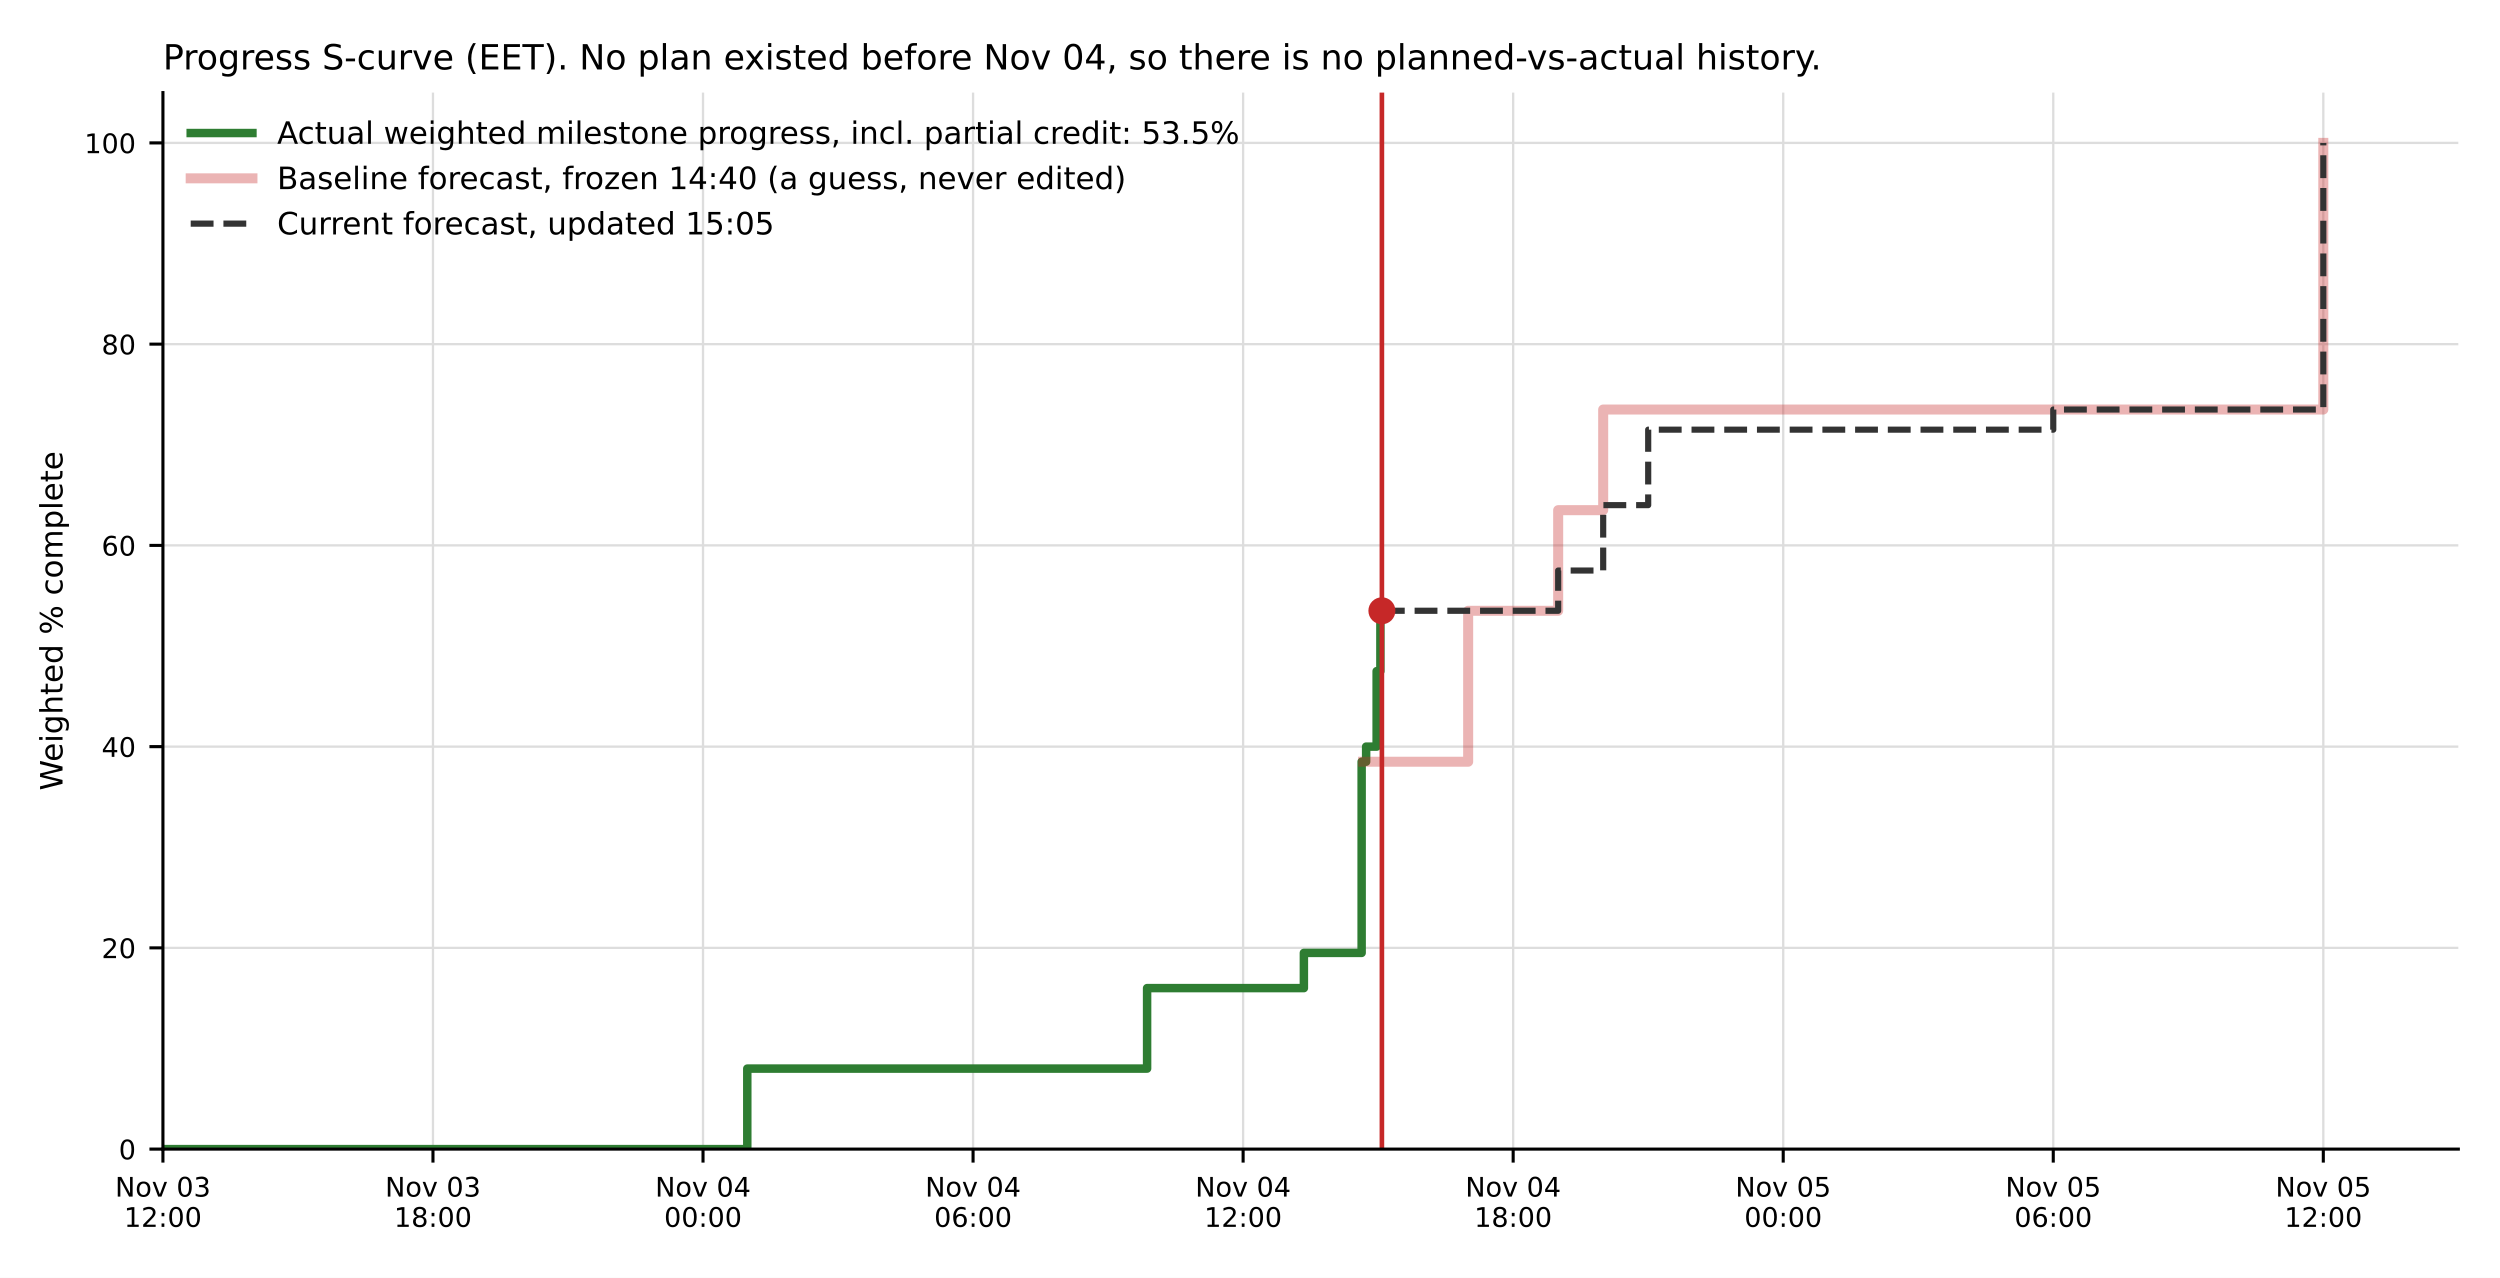
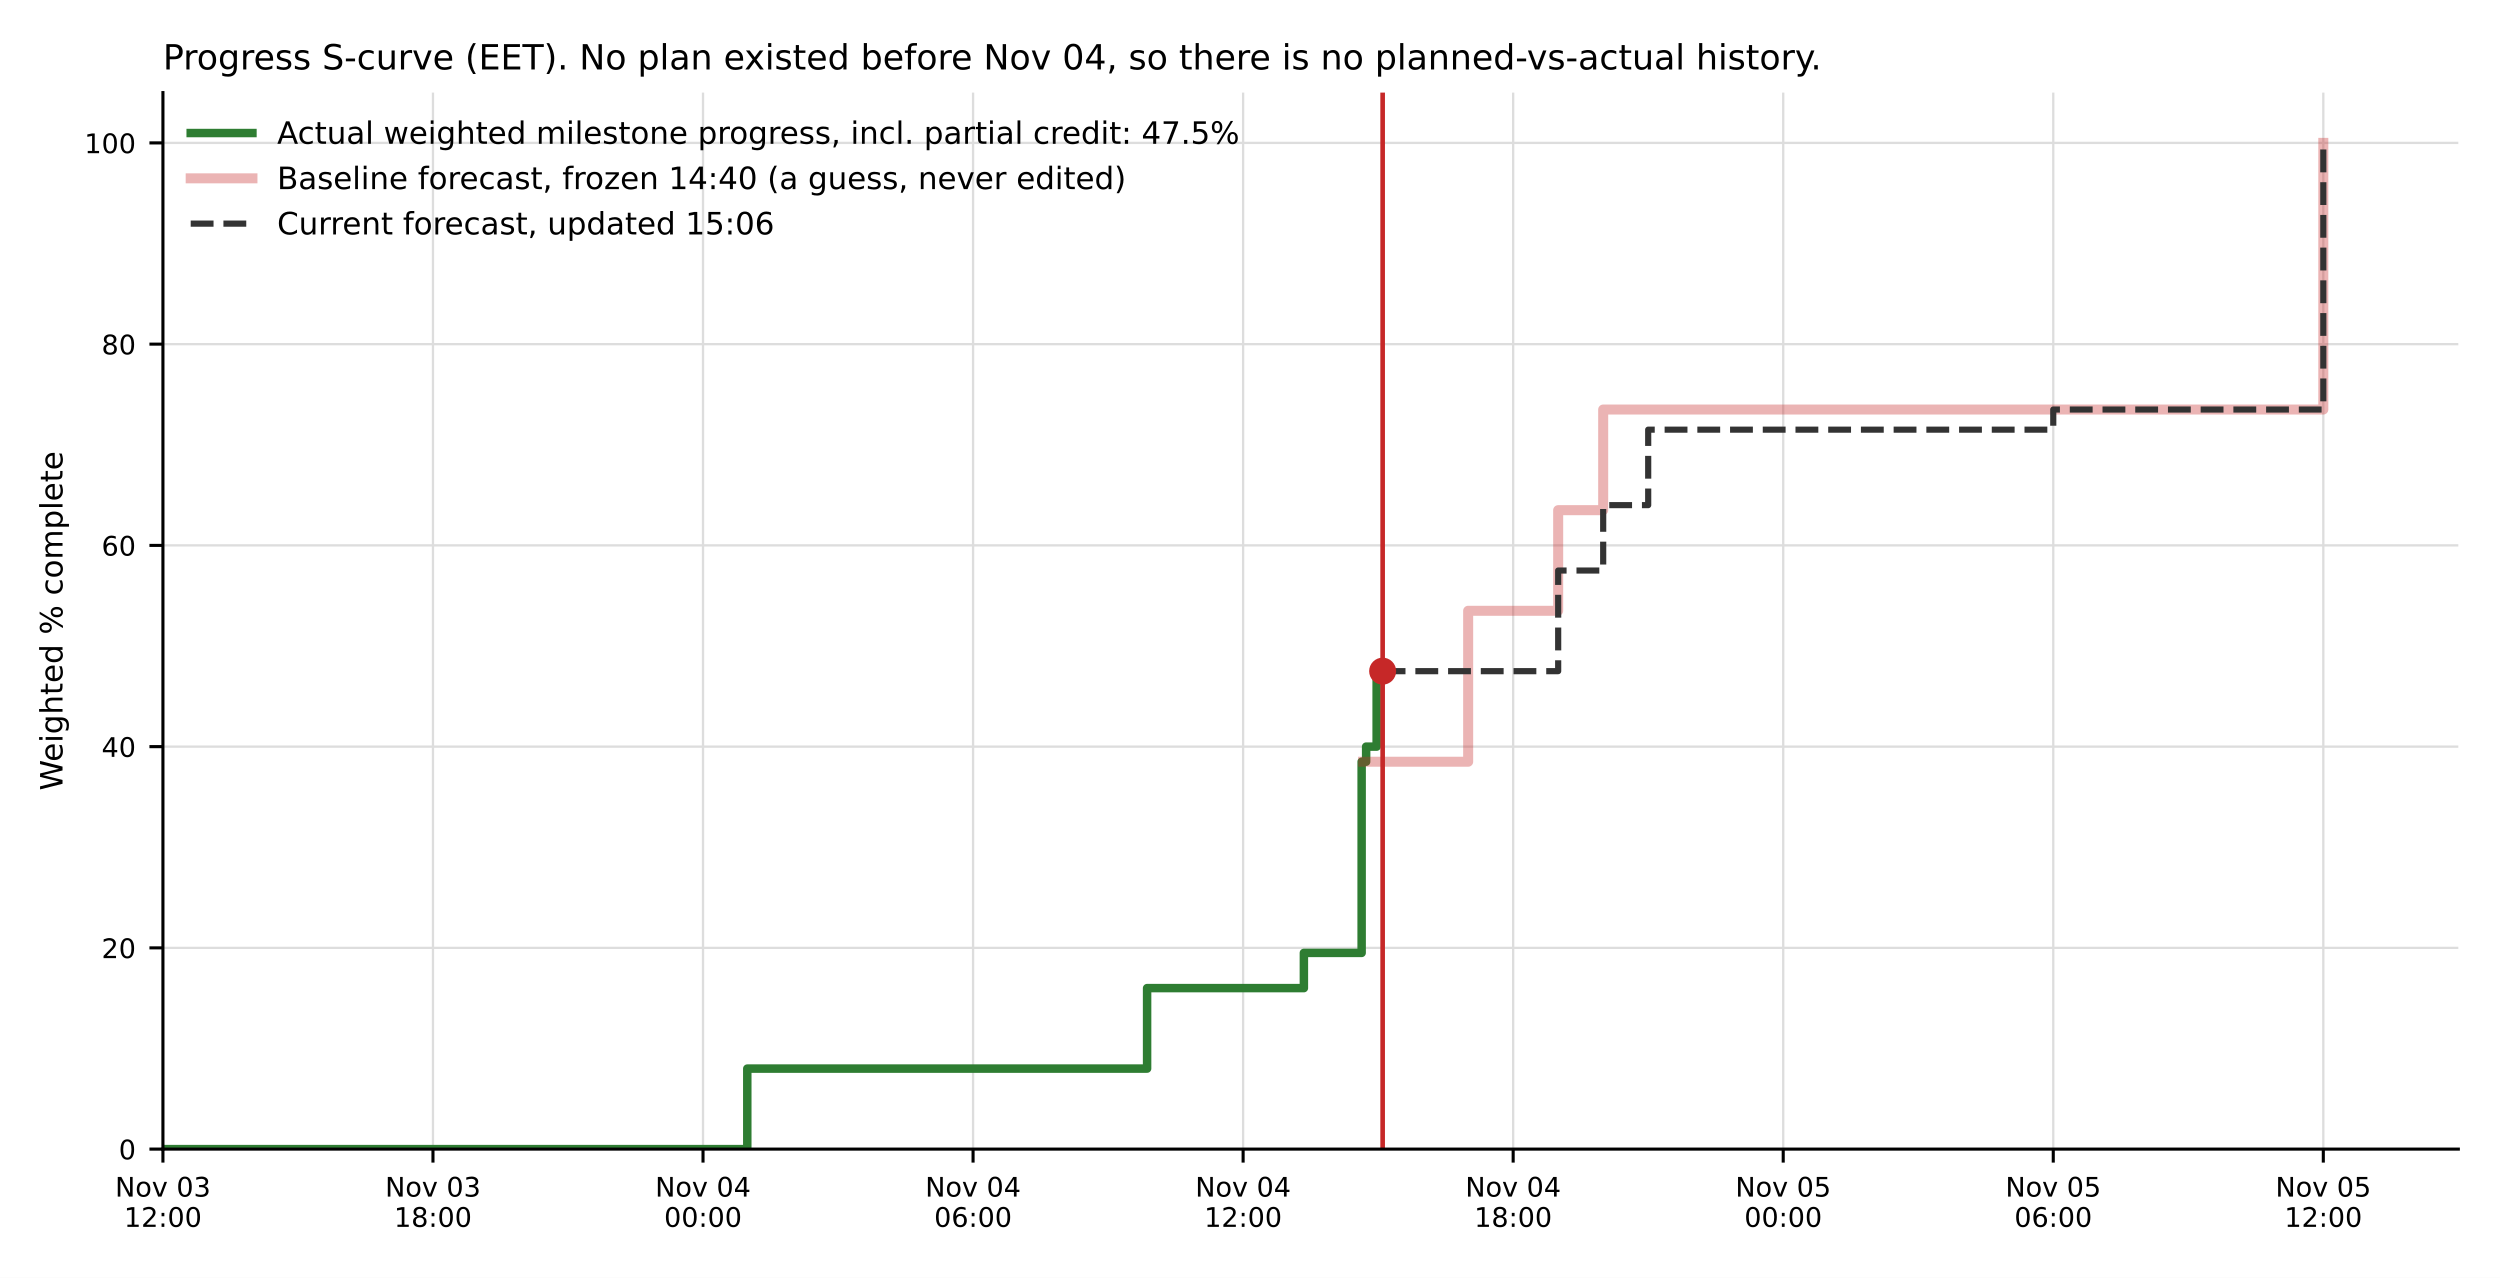
<svg xmlns="http://www.w3.org/2000/svg" xmlns:xlink="http://www.w3.org/1999/xlink" width="648pt" height="331.2pt" viewBox="0 0 648 331.2" version="1.1">
  <defs>
    <style type="text/css">*{stroke-linejoin: round; stroke-linecap: butt}</style>
  </defs>
  <g id="figure_1">
    <g id="patch_1">
      <path d="M 0 331.2  L 648 331.2  L 648 0  L 0 0  z " style="fill: #ffffff" />
    </g>
    <g id="axes_1">
      <g id="patch_2">
        <path d="M 42.23 297.848  L 637.2 297.848  L 637.2 24  L 42.23 24  z " style="fill: #ffffff" />
      </g>
      <g id="matplotlib.axis_1">
        <g id="xtick_1">
          <g id="line2d_1">
-             <path d="M 42.23 297.848  L 42.23 24  " clip-path="url(#pf1391167d8)" style="fill: none; stroke: #dddddd; stroke-width: 0.6; stroke-linecap: square" />
+             <path d="M 42.23 297.848  L 42.23 24  " clip-path="url(#p5d526d01e9)" style="fill: none; stroke: #dddddd; stroke-width: 0.6; stroke-linecap: square" />
          </g>
          <g id="line2d_2">
            <defs>
-               <path id="m8d45e41e9b" d="M 0 0  L 0 3.5  " style="stroke: #000000; stroke-width: 0.8" />
+               <path id="me9dac23f79" d="M 0 0  L 0 3.5  " style="stroke: #000000; stroke-width: 0.8" />
            </defs>
            <g>
-               <use xlink:href="#m8d45e41e9b" x="42.23" y="297.848" style="stroke: #000000; stroke-width: 0.8" />
+               <use xlink:href="#me9dac23f79" x="42.23" y="297.848" style="stroke: #000000; stroke-width: 0.8" />
            </g>
          </g>
          <g id="text_1">
            <text style="font-size: 7px; font-family: 'DejaVu Sans'" transform="translate(29.83234 310.1669)">Nov 03</text>
            <text style="font-size: 7px; font-family: 'DejaVu Sans'" transform="translate(32.14344 318.0054)">12:00</text>
          </g>
        </g>
        <g id="xtick_2">
          <g id="line2d_3">
-             <path d="M 112.226 297.848  L 112.226 24  " clip-path="url(#pf1391167d8)" style="fill: none; stroke: #dddddd; stroke-width: 0.6; stroke-linecap: square" />
+             <path d="M 112.226 297.848  L 112.226 24  " clip-path="url(#p5d526d01e9)" style="fill: none; stroke: #dddddd; stroke-width: 0.6; stroke-linecap: square" />
          </g>
          <g id="line2d_4">
            <g>
-               <use xlink:href="#m8d45e41e9b" x="112.226" y="297.848" style="stroke: #000000; stroke-width: 0.8" />
+               <use xlink:href="#me9dac23f79" x="112.226" y="297.848" style="stroke: #000000; stroke-width: 0.8" />
            </g>
          </g>
          <g id="text_2">
            <text style="font-size: 7px; font-family: 'DejaVu Sans'" transform="translate(99.82881 310.1669)">Nov 03</text>
            <text style="font-size: 7px; font-family: 'DejaVu Sans'" transform="translate(102.1399 318.0054)">18:00</text>
          </g>
        </g>
        <g id="xtick_3">
          <g id="line2d_5">
-             <path d="M 182.223 297.848  L 182.223 24  " clip-path="url(#pf1391167d8)" style="fill: none; stroke: #dddddd; stroke-width: 0.6; stroke-linecap: square" />
+             <path d="M 182.223 297.848  L 182.223 24  " clip-path="url(#p5d526d01e9)" style="fill: none; stroke: #dddddd; stroke-width: 0.6; stroke-linecap: square" />
          </g>
          <g id="line2d_6">
            <g>
-               <use xlink:href="#m8d45e41e9b" x="182.223" y="297.848" style="stroke: #000000; stroke-width: 0.8" />
+               <use xlink:href="#me9dac23f79" x="182.223" y="297.848" style="stroke: #000000; stroke-width: 0.8" />
            </g>
          </g>
          <g id="text_3">
            <text style="font-size: 7px; font-family: 'DejaVu Sans'" transform="translate(169.8253 310.1669)">Nov 04</text>
            <text style="font-size: 7px; font-family: 'DejaVu Sans'" transform="translate(172.1364 318.0054)">00:00</text>
          </g>
        </g>
        <g id="xtick_4">
          <g id="line2d_7">
-             <path d="M 252.219 297.848  L 252.219 24  " clip-path="url(#pf1391167d8)" style="fill: none; stroke: #dddddd; stroke-width: 0.6; stroke-linecap: square" />
+             <path d="M 252.219 297.848  L 252.219 24  " clip-path="url(#p5d526d01e9)" style="fill: none; stroke: #dddddd; stroke-width: 0.6; stroke-linecap: square" />
          </g>
          <g id="line2d_8">
            <g>
-               <use xlink:href="#m8d45e41e9b" x="252.219" y="297.848" style="stroke: #000000; stroke-width: 0.8" />
+               <use xlink:href="#me9dac23f79" x="252.219" y="297.848" style="stroke: #000000; stroke-width: 0.8" />
            </g>
          </g>
          <g id="text_4">
            <text style="font-size: 7px; font-family: 'DejaVu Sans'" transform="translate(239.8218 310.1669)">Nov 04</text>
            <text style="font-size: 7px; font-family: 'DejaVu Sans'" transform="translate(242.1328 318.0054)">06:00</text>
          </g>
        </g>
        <g id="xtick_5">
          <g id="line2d_9">
-             <path d="M 322.216 297.848  L 322.216 24  " clip-path="url(#pf1391167d8)" style="fill: none; stroke: #dddddd; stroke-width: 0.6; stroke-linecap: square" />
+             <path d="M 322.216 297.848  L 322.216 24  " clip-path="url(#p5d526d01e9)" style="fill: none; stroke: #dddddd; stroke-width: 0.6; stroke-linecap: square" />
          </g>
          <g id="line2d_10">
            <g>
-               <use xlink:href="#m8d45e41e9b" x="322.216" y="297.848" style="stroke: #000000; stroke-width: 0.8" />
+               <use xlink:href="#me9dac23f79" x="322.216" y="297.848" style="stroke: #000000; stroke-width: 0.8" />
            </g>
          </g>
          <g id="text_5">
            <text style="font-size: 7px; font-family: 'DejaVu Sans'" transform="translate(309.8182 310.1669)">Nov 04</text>
            <text style="font-size: 7px; font-family: 'DejaVu Sans'" transform="translate(312.1293 318.0054)">12:00</text>
          </g>
        </g>
        <g id="xtick_6">
          <g id="line2d_11">
-             <path d="M 392.212 297.848  L 392.212 24  " clip-path="url(#pf1391167d8)" style="fill: none; stroke: #dddddd; stroke-width: 0.6; stroke-linecap: square" />
+             <path d="M 392.212 297.848  L 392.212 24  " clip-path="url(#p5d526d01e9)" style="fill: none; stroke: #dddddd; stroke-width: 0.6; stroke-linecap: square" />
          </g>
          <g id="line2d_12">
            <g>
-               <use xlink:href="#m8d45e41e9b" x="392.212" y="297.848" style="stroke: #000000; stroke-width: 0.8" />
+               <use xlink:href="#me9dac23f79" x="392.212" y="297.848" style="stroke: #000000; stroke-width: 0.8" />
            </g>
          </g>
          <g id="text_6">
            <text style="font-size: 7px; font-family: 'DejaVu Sans'" transform="translate(379.8147 310.1669)">Nov 04</text>
            <text style="font-size: 7px; font-family: 'DejaVu Sans'" transform="translate(382.1258 318.0054)">18:00</text>
          </g>
        </g>
        <g id="xtick_7">
          <g id="line2d_13">
-             <path d="M 462.209 297.848  L 462.209 24  " clip-path="url(#pf1391167d8)" style="fill: none; stroke: #dddddd; stroke-width: 0.6; stroke-linecap: square" />
+             <path d="M 462.209 297.848  L 462.209 24  " clip-path="url(#p5d526d01e9)" style="fill: none; stroke: #dddddd; stroke-width: 0.6; stroke-linecap: square" />
          </g>
          <g id="line2d_14">
            <g>
-               <use xlink:href="#m8d45e41e9b" x="462.209" y="297.848" style="stroke: #000000; stroke-width: 0.8" />
+               <use xlink:href="#me9dac23f79" x="462.209" y="297.848" style="stroke: #000000; stroke-width: 0.8" />
            </g>
          </g>
          <g id="text_7">
            <text style="font-size: 7px; font-family: 'DejaVu Sans'" transform="translate(449.8112 310.1669)">Nov 05</text>
            <text style="font-size: 7px; font-family: 'DejaVu Sans'" transform="translate(452.1223 318.0054)">00:00</text>
          </g>
        </g>
        <g id="xtick_8">
          <g id="line2d_15">
-             <path d="M 532.205 297.848  L 532.205 24  " clip-path="url(#pf1391167d8)" style="fill: none; stroke: #dddddd; stroke-width: 0.6; stroke-linecap: square" />
+             <path d="M 532.205 297.848  L 532.205 24  " clip-path="url(#p5d526d01e9)" style="fill: none; stroke: #dddddd; stroke-width: 0.6; stroke-linecap: square" />
          </g>
          <g id="line2d_16">
            <g>
-               <use xlink:href="#m8d45e41e9b" x="532.205" y="297.848" style="stroke: #000000; stroke-width: 0.8" />
+               <use xlink:href="#me9dac23f79" x="532.205" y="297.848" style="stroke: #000000; stroke-width: 0.8" />
            </g>
          </g>
          <g id="text_8">
            <text style="font-size: 7px; font-family: 'DejaVu Sans'" transform="translate(519.8076 310.1669)">Nov 05</text>
            <text style="font-size: 7px; font-family: 'DejaVu Sans'" transform="translate(522.1187 318.0054)">06:00</text>
          </g>
        </g>
        <g id="xtick_9">
          <g id="line2d_17">
-             <path d="M 602.202 297.848  L 602.202 24  " clip-path="url(#pf1391167d8)" style="fill: none; stroke: #dddddd; stroke-width: 0.6; stroke-linecap: square" />
+             <path d="M 602.202 297.848  L 602.202 24  " clip-path="url(#p5d526d01e9)" style="fill: none; stroke: #dddddd; stroke-width: 0.6; stroke-linecap: square" />
          </g>
          <g id="line2d_18">
            <g>
-               <use xlink:href="#m8d45e41e9b" x="602.202" y="297.848" style="stroke: #000000; stroke-width: 0.8" />
+               <use xlink:href="#me9dac23f79" x="602.202" y="297.848" style="stroke: #000000; stroke-width: 0.8" />
            </g>
          </g>
          <g id="text_9">
            <text style="font-size: 7px; font-family: 'DejaVu Sans'" transform="translate(589.8041 310.1669)">Nov 05</text>
            <text style="font-size: 7px; font-family: 'DejaVu Sans'" transform="translate(592.1152 318.0054)">12:00</text>
          </g>
        </g>
      </g>
      <g id="matplotlib.axis_2">
        <g id="ytick_1">
          <g id="line2d_19">
-             <path d="M 42.23 297.848  L 637.2 297.848  " clip-path="url(#pf1391167d8)" style="fill: none; stroke: #dddddd; stroke-width: 0.6; stroke-linecap: square" />
+             <path d="M 42.23 297.848  L 637.2 297.848  " clip-path="url(#p5d526d01e9)" style="fill: none; stroke: #dddddd; stroke-width: 0.6; stroke-linecap: square" />
          </g>
          <g id="line2d_20">
            <defs>
-               <path id="m3e119afafb" d="M 0 0  L -3.5 0  " style="stroke: #000000; stroke-width: 0.8" />
+               <path id="mad193ae71f" d="M 0 0  L -3.5 0  " style="stroke: #000000; stroke-width: 0.8" />
            </defs>
            <g>
-               <use xlink:href="#m3e119afafb" x="42.23" y="297.848" style="stroke: #000000; stroke-width: 0.8" />
+               <use xlink:href="#mad193ae71f" x="42.23" y="297.848" style="stroke: #000000; stroke-width: 0.8" />
            </g>
          </g>
          <g id="text_10">
            <text style="font-size: 7px; font-family: 'DejaVu Sans'; text-anchor: end" x="35.23" y="300.507" transform="rotate(-0 35.23 300.5075)">0</text>
          </g>
        </g>
        <g id="ytick_2">
          <g id="line2d_21">
-             <path d="M 42.23 245.686  L 637.2 245.686  " clip-path="url(#pf1391167d8)" style="fill: none; stroke: #dddddd; stroke-width: 0.6; stroke-linecap: square" />
+             <path d="M 42.23 245.686  L 637.2 245.686  " clip-path="url(#p5d526d01e9)" style="fill: none; stroke: #dddddd; stroke-width: 0.6; stroke-linecap: square" />
          </g>
          <g id="line2d_22">
            <g>
-               <use xlink:href="#m3e119afafb" x="42.23" y="245.686" style="stroke: #000000; stroke-width: 0.8" />
+               <use xlink:href="#mad193ae71f" x="42.23" y="245.686" style="stroke: #000000; stroke-width: 0.8" />
            </g>
          </g>
          <g id="text_11">
            <text style="font-size: 7px; font-family: 'DejaVu Sans'; text-anchor: end" x="35.23" y="248.346" transform="rotate(-0 35.23 248.3459)">20</text>
          </g>
        </g>
        <g id="ytick_3">
          <g id="line2d_23">
-             <path d="M 42.23 193.525  L 637.2 193.525  " clip-path="url(#pf1391167d8)" style="fill: none; stroke: #dddddd; stroke-width: 0.6; stroke-linecap: square" />
+             <path d="M 42.23 193.525  L 637.2 193.525  " clip-path="url(#p5d526d01e9)" style="fill: none; stroke: #dddddd; stroke-width: 0.6; stroke-linecap: square" />
          </g>
          <g id="line2d_24">
            <g>
-               <use xlink:href="#m3e119afafb" x="42.23" y="193.525" style="stroke: #000000; stroke-width: 0.8" />
+               <use xlink:href="#mad193ae71f" x="42.23" y="193.525" style="stroke: #000000; stroke-width: 0.8" />
            </g>
          </g>
          <g id="text_12">
            <text style="font-size: 7px; font-family: 'DejaVu Sans'; text-anchor: end" x="35.23" y="196.184" transform="rotate(-0 35.23 196.1844)">40</text>
          </g>
        </g>
        <g id="ytick_4">
          <g id="line2d_25">
-             <path d="M 42.23 141.363  L 637.2 141.363  " clip-path="url(#pf1391167d8)" style="fill: none; stroke: #dddddd; stroke-width: 0.6; stroke-linecap: square" />
+             <path d="M 42.23 141.363  L 637.2 141.363  " clip-path="url(#p5d526d01e9)" style="fill: none; stroke: #dddddd; stroke-width: 0.6; stroke-linecap: square" />
          </g>
          <g id="line2d_26">
            <g>
-               <use xlink:href="#m3e119afafb" x="42.23" y="141.363" style="stroke: #000000; stroke-width: 0.8" />
+               <use xlink:href="#mad193ae71f" x="42.23" y="141.363" style="stroke: #000000; stroke-width: 0.8" />
            </g>
          </g>
          <g id="text_13">
            <text style="font-size: 7px; font-family: 'DejaVu Sans'; text-anchor: end" x="35.23" y="144.023" transform="rotate(-0 35.23 144.0229)">60</text>
          </g>
        </g>
        <g id="ytick_5">
          <g id="line2d_27">
-             <path d="M 42.23 89.202  L 637.2 89.202  " clip-path="url(#pf1391167d8)" style="fill: none; stroke: #dddddd; stroke-width: 0.6; stroke-linecap: square" />
+             <path d="M 42.23 89.202  L 637.2 89.202  " clip-path="url(#p5d526d01e9)" style="fill: none; stroke: #dddddd; stroke-width: 0.6; stroke-linecap: square" />
          </g>
          <g id="line2d_28">
            <g>
-               <use xlink:href="#m3e119afafb" x="42.23" y="89.202" style="stroke: #000000; stroke-width: 0.8" />
+               <use xlink:href="#mad193ae71f" x="42.23" y="89.202" style="stroke: #000000; stroke-width: 0.8" />
            </g>
          </g>
          <g id="text_14">
            <text style="font-size: 7px; font-family: 'DejaVu Sans'; text-anchor: end" x="35.23" y="91.861" transform="rotate(-0 35.23 91.86136)">80</text>
          </g>
        </g>
        <g id="ytick_6">
          <g id="line2d_29">
-             <path d="M 42.23 37.04  L 637.2 37.04  " clip-path="url(#pf1391167d8)" style="fill: none; stroke: #dddddd; stroke-width: 0.6; stroke-linecap: square" />
+             <path d="M 42.23 37.04  L 637.2 37.04  " clip-path="url(#p5d526d01e9)" style="fill: none; stroke: #dddddd; stroke-width: 0.6; stroke-linecap: square" />
          </g>
          <g id="line2d_30">
            <g>
-               <use xlink:href="#m3e119afafb" x="42.23" y="37.04" style="stroke: #000000; stroke-width: 0.8" />
+               <use xlink:href="#mad193ae71f" x="42.23" y="37.04" style="stroke: #000000; stroke-width: 0.8" />
            </g>
          </g>
          <g id="text_15">
            <text style="font-size: 7px; font-family: 'DejaVu Sans'; text-anchor: end" x="35.23" y="39.7" transform="rotate(-0 35.23 39.69983)">100</text>
          </g>
        </g>
        <g id="text_16">
          <text style="font-size: 8px; font-family: 'DejaVu Sans'; text-anchor: middle" x="16.205" y="160.924" transform="rotate(-90 16.205 160.924)">Weighted % complete</text>
        </g>
      </g>
      <g id="line2d_31">
-         <path d="M 42.23 297.848  L 193.695 297.848  L 193.695 276.983  L 297.328 276.983  L 297.328 256.119  L 337.965 256.119  L 337.965 246.991  L 352.937 246.991  L 352.937 236.558  L 352.937 236.558  L 352.937 197.437  L 354.103 197.437  L 354.103 193.525  L 356.825 193.525  L 356.825 173.964  L 357.797 173.964  L 357.797 158.316  L 358.186 158.316  " clip-path="url(#pf1391167d8)" style="fill: none; stroke: #2e7d32; stroke-width: 2.2; stroke-linecap: square" />
+         <path d="M 42.23 297.848  L 193.695 297.848  L 193.695 276.983  L 297.328 276.983  L 297.328 256.119  L 337.965 256.119  L 337.965 246.991  L 352.937 246.991  L 352.937 236.558  L 352.937 236.558  L 352.937 197.437  L 354.103 197.437  L 354.103 193.525  L 356.825 193.525  L 356.825 173.964  L 358.381 173.964  " clip-path="url(#p5d526d01e9)" style="fill: none; stroke: #2e7d32; stroke-width: 2.2; stroke-linecap: square" />
      </g>
      <g id="line2d_32">
-         <path d="M 353.325 197.437  L 380.546 197.437  L 380.546 158.316  L 403.878 158.316  L 403.878 147.884  L 403.878 147.884  L 403.878 132.235  L 415.545 132.235  L 415.545 119.195  L 415.545 119.195  L 415.545 106.154  L 602.202 106.154  L 602.202 97.026  L 602.202 97.026  L 602.202 37.04  " clip-path="url(#pf1391167d8)" style="fill: none; stroke: #c62828; stroke-opacity: 0.35; stroke-width: 2.6; stroke-linecap: square" />
+         <path d="M 353.325 197.437  L 380.546 197.437  L 380.546 158.316  L 403.878 158.316  L 403.878 147.884  L 403.878 147.884  L 403.878 132.235  L 415.545 132.235  L 415.545 119.195  L 415.545 119.195  L 415.545 106.154  L 602.202 106.154  L 602.202 97.026  L 602.202 97.026  L 602.202 37.04  " clip-path="url(#p5d526d01e9)" style="fill: none; stroke: #c62828; stroke-opacity: 0.35; stroke-width: 2.6; stroke-linecap: square" />
      </g>
      <g id="line2d_33">
-         <path d="M 358.186 158.316  L 403.878 158.316  L 403.878 147.884  L 415.545 147.884  L 415.545 143.972  L 415.545 143.972  L 415.545 130.931  L 427.211 130.931  L 427.211 111.371  L 532.205 111.371  L 532.205 106.154  L 602.202 106.154  L 602.202 97.026  L 602.202 97.026  L 602.202 37.04  " clip-path="url(#pf1391167d8)" style="fill: none; stroke-dasharray: 5.92,2.56; stroke-dashoffset: 0; stroke: #333333; stroke-width: 1.6" />
+         <path d="M 358.381 173.964  L 403.878 173.964  L 403.878 163.532  L 403.878 163.532  L 403.878 147.884  L 415.545 147.884  L 415.545 143.972  L 415.545 143.972  L 415.545 130.931  L 427.211 130.931  L 427.211 111.371  L 532.205 111.371  L 532.205 106.154  L 602.202 106.154  L 602.202 97.026  L 602.202 97.026  L 602.202 37.04  " clip-path="url(#p5d526d01e9)" style="fill: none; stroke-dasharray: 5.92,2.56; stroke-dashoffset: 0; stroke: #333333; stroke-width: 1.6" />
      </g>
      <g id="line2d_34">
-         <path d="M 358.186 297.848  L 358.186 24  " clip-path="url(#pf1391167d8)" style="fill: none; stroke: #c62828; stroke-width: 1.2; stroke-linecap: square" />
+         <path d="M 358.381 297.848  L 358.381 24  " clip-path="url(#p5d526d01e9)" style="fill: none; stroke: #c62828; stroke-width: 1.2; stroke-linecap: square" />
      </g>
      <g id="patch_3">
        <path d="M 42.23 297.848  L 42.23 24  " style="fill: none; stroke: #000000; stroke-width: 0.8; stroke-linejoin: miter; stroke-linecap: square" />
      </g>
      <g id="patch_4">
        <path d="M 42.23 297.848  L 637.2 297.848  " style="fill: none; stroke: #000000; stroke-width: 0.8; stroke-linejoin: miter; stroke-linecap: square" />
      </g>
      <g id="text_17">
        <text style="font-size: 9px; font-family: 'DejaVu Sans'; text-anchor: start" x="42.23" y="18" transform="rotate(-0 42.23 18)">Progress S-curve (EET). No plan existed before Nov 04, so there is no planned-vs-actual history.</text>
      </g>
      <g id="PathCollection_1">
        <defs>
-           <path id="mbc97500581" d="M 0 3  C 0.796 3 1.559 2.684 2.121 2.121  C 2.684 1.559 3 0.796 3 0  C 3 -0.796 2.684 -1.559 2.121 -2.121  C 1.559 -2.684 0.796 -3 0 -3  C -0.796 -3 -1.559 -2.684 -2.121 -2.121  C -2.684 -1.559 -3 -0.796 -3 0  C -3 0.796 -2.684 1.559 -2.121 2.121  C -1.559 2.684 -0.796 3 0 3  z " style="stroke: #c62828" />
+           <path id="m15190341ba" d="M 0 3  C 0.796 3 1.559 2.684 2.121 2.121  C 2.684 1.559 3 0.796 3 0  C 3 -0.796 2.684 -1.559 2.121 -2.121  C 1.559 -2.684 0.796 -3 0 -3  C -0.796 -3 -1.559 -2.684 -2.121 -2.121  C -2.684 -1.559 -3 -0.796 -3 0  C -3 0.796 -2.684 1.559 -2.121 2.121  C -1.559 2.684 -0.796 3 0 3  z " style="stroke: #c62828" />
        </defs>
-         <g clip-path="url(#pf1391167d8)">
-           <use xlink:href="#mbc97500581" x="358.186" y="158.316" style="fill: #c62828; stroke: #c62828" />
+         <g clip-path="url(#p5d526d01e9)">
+           <use xlink:href="#m15190341ba" x="358.381" y="173.964" style="fill: #c62828; stroke: #c62828" />
        </g>
      </g>
      <g id="legend_1">
        <g id="line2d_35">
          <path d="M 49.43 34.479  L 57.43 34.479  L 65.43 34.479  " style="fill: none; stroke: #2e7d32; stroke-width: 2.2; stroke-linecap: square" />
        </g>
        <g id="text_18">
-           <text style="font-size: 8px; font-family: 'DejaVu Sans'; text-anchor: start" x="71.83" y="37.279" transform="rotate(-0 71.83 37.27875)">Actual weighted milestone progress, incl. partial credit: 53.5%</text>
+           <text style="font-size: 8px; font-family: 'DejaVu Sans'; text-anchor: start" x="71.83" y="37.279" transform="rotate(-0 71.83 37.27875)">Actual weighted milestone progress, incl. partial credit: 47.5%</text>
        </g>
        <g id="line2d_36">
          <path d="M 49.43 46.221  L 57.43 46.221  L 65.43 46.221  " style="fill: none; stroke: #c62828; stroke-opacity: 0.35; stroke-width: 2.6; stroke-linecap: square" />
        </g>
        <g id="text_19">
          <text style="font-size: 8px; font-family: 'DejaVu Sans'; text-anchor: start" x="71.83" y="49.021" transform="rotate(-0 71.83 49.02125)">Baseline forecast, frozen 14:40 (a guess, never edited)</text>
        </g>
        <g id="line2d_37">
          <path d="M 49.43 57.964  L 57.43 57.964  L 65.43 57.964  " style="fill: none; stroke-dasharray: 5.92,2.56; stroke-dashoffset: 0; stroke: #333333; stroke-width: 1.6" />
        </g>
        <g id="text_20">
-           <text style="font-size: 8px; font-family: 'DejaVu Sans'; text-anchor: start" x="71.83" y="60.764" transform="rotate(-0 71.83 60.76375)">Current forecast, updated 15:05</text>
+           <text style="font-size: 8px; font-family: 'DejaVu Sans'; text-anchor: start" x="71.83" y="60.764" transform="rotate(-0 71.83 60.76375)">Current forecast, updated 15:06</text>
        </g>
      </g>
    </g>
  </g>
  <defs>
-     <clipPath id="pf1391167d8">
+     <clipPath id="p5d526d01e9">
      <rect x="42.23" y="24" width="594.97" height="273.848" />
    </clipPath>
  </defs>
</svg>
